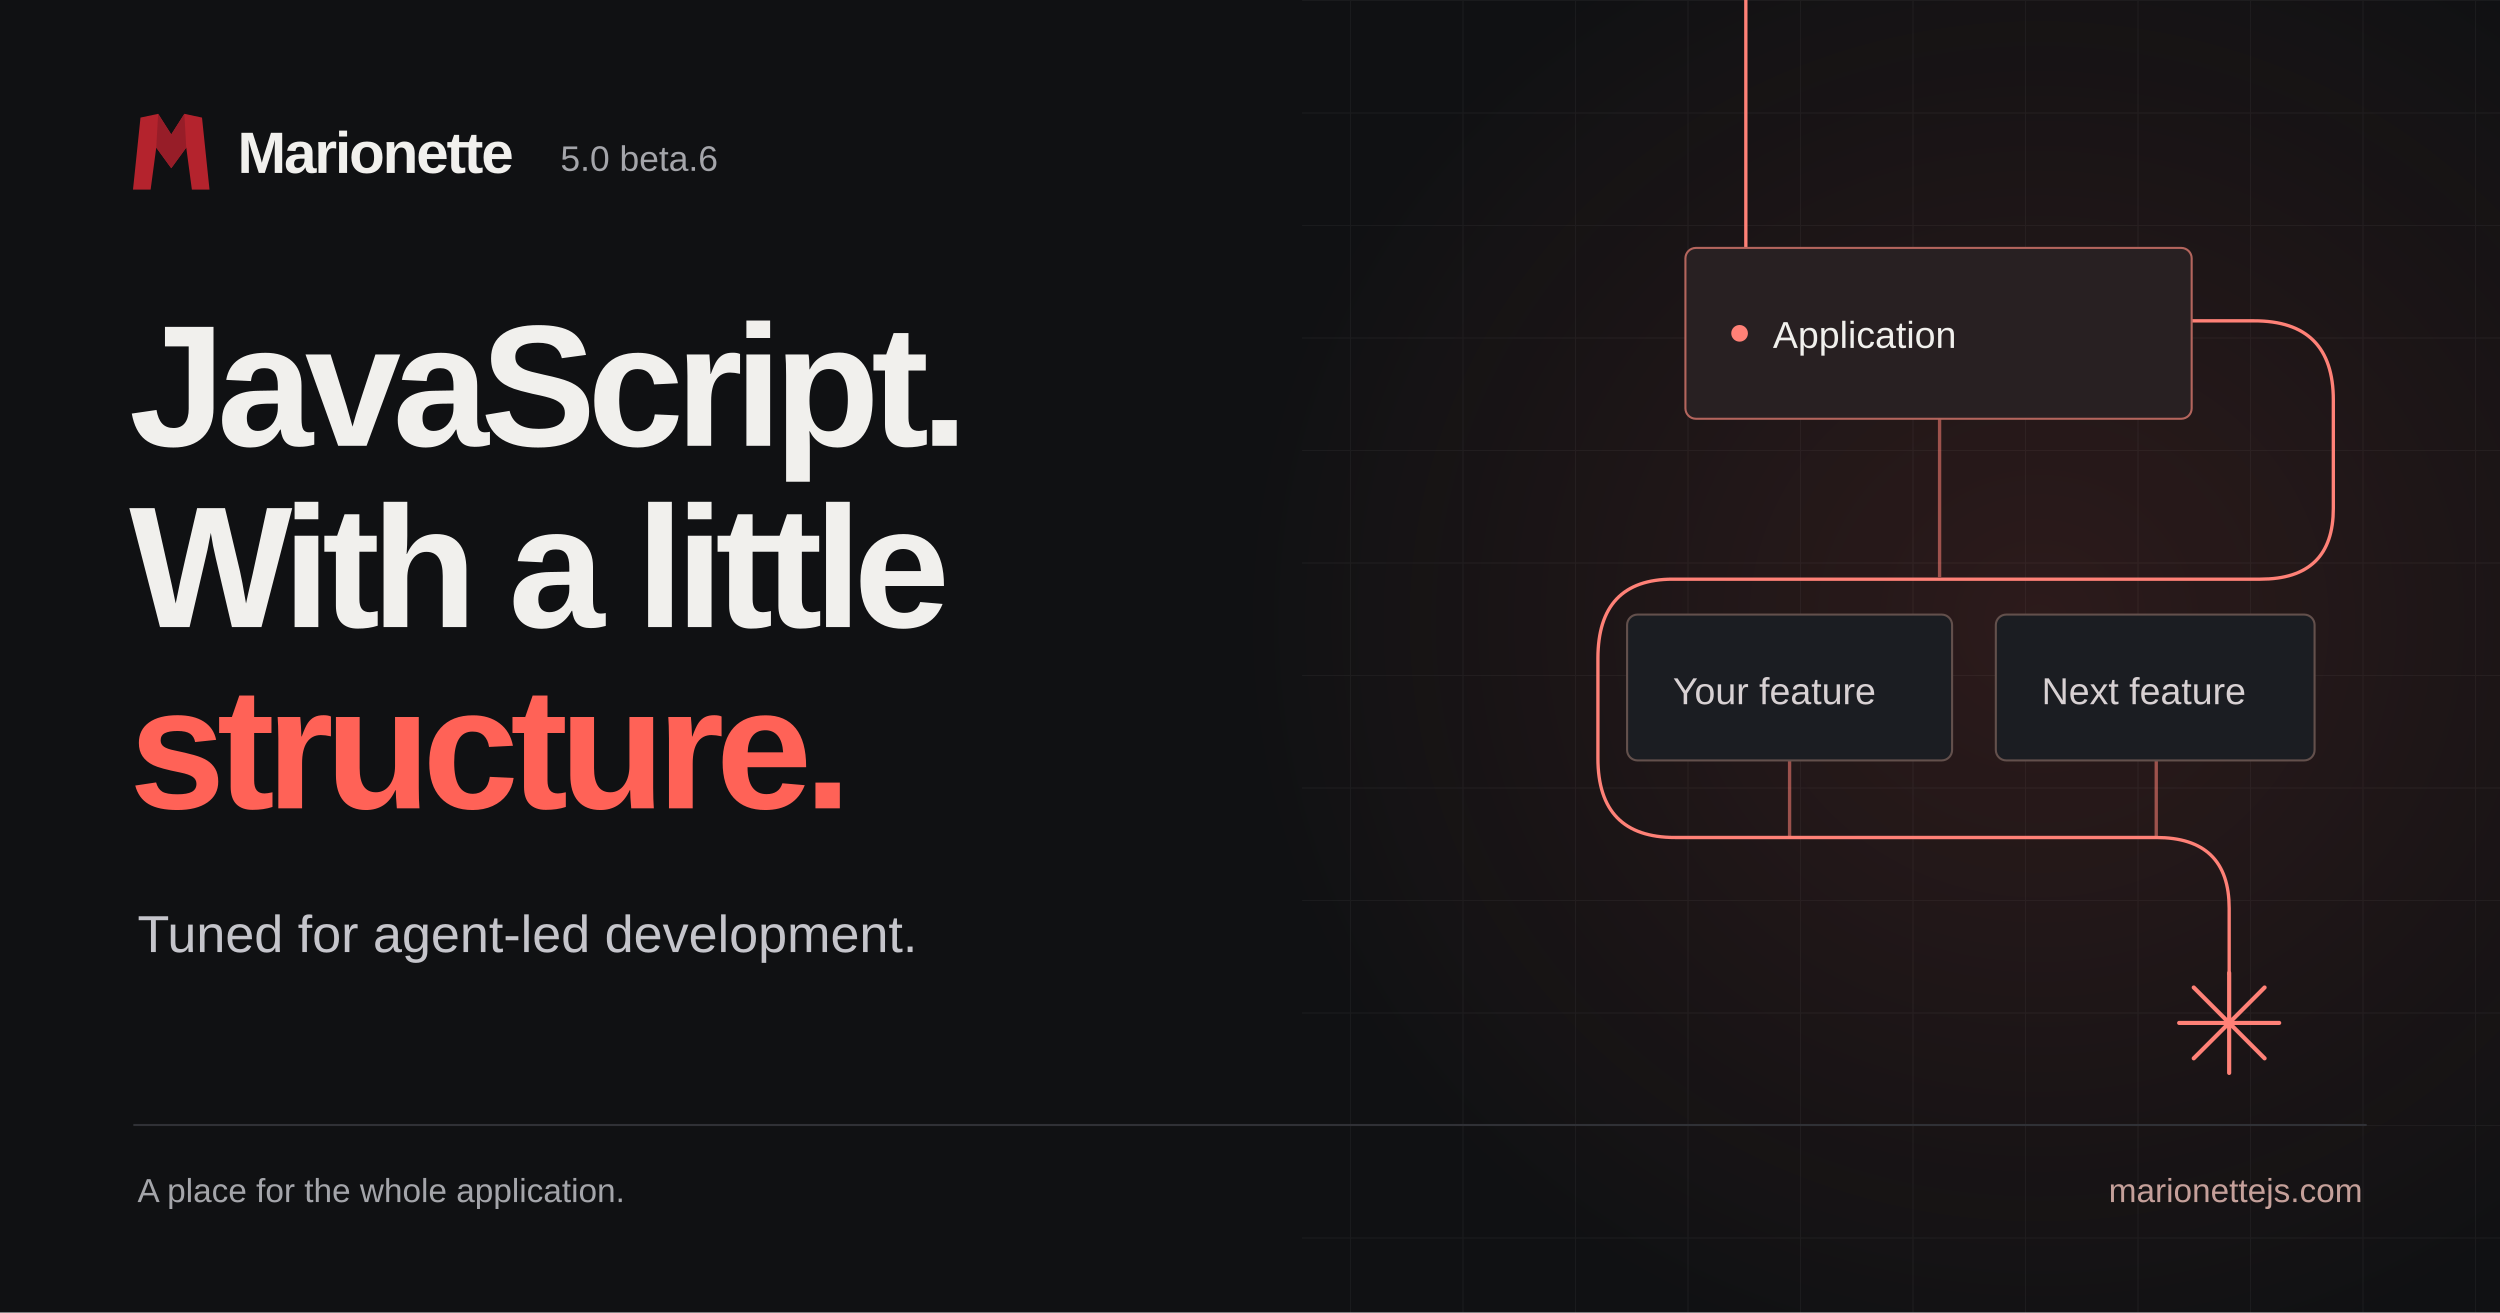
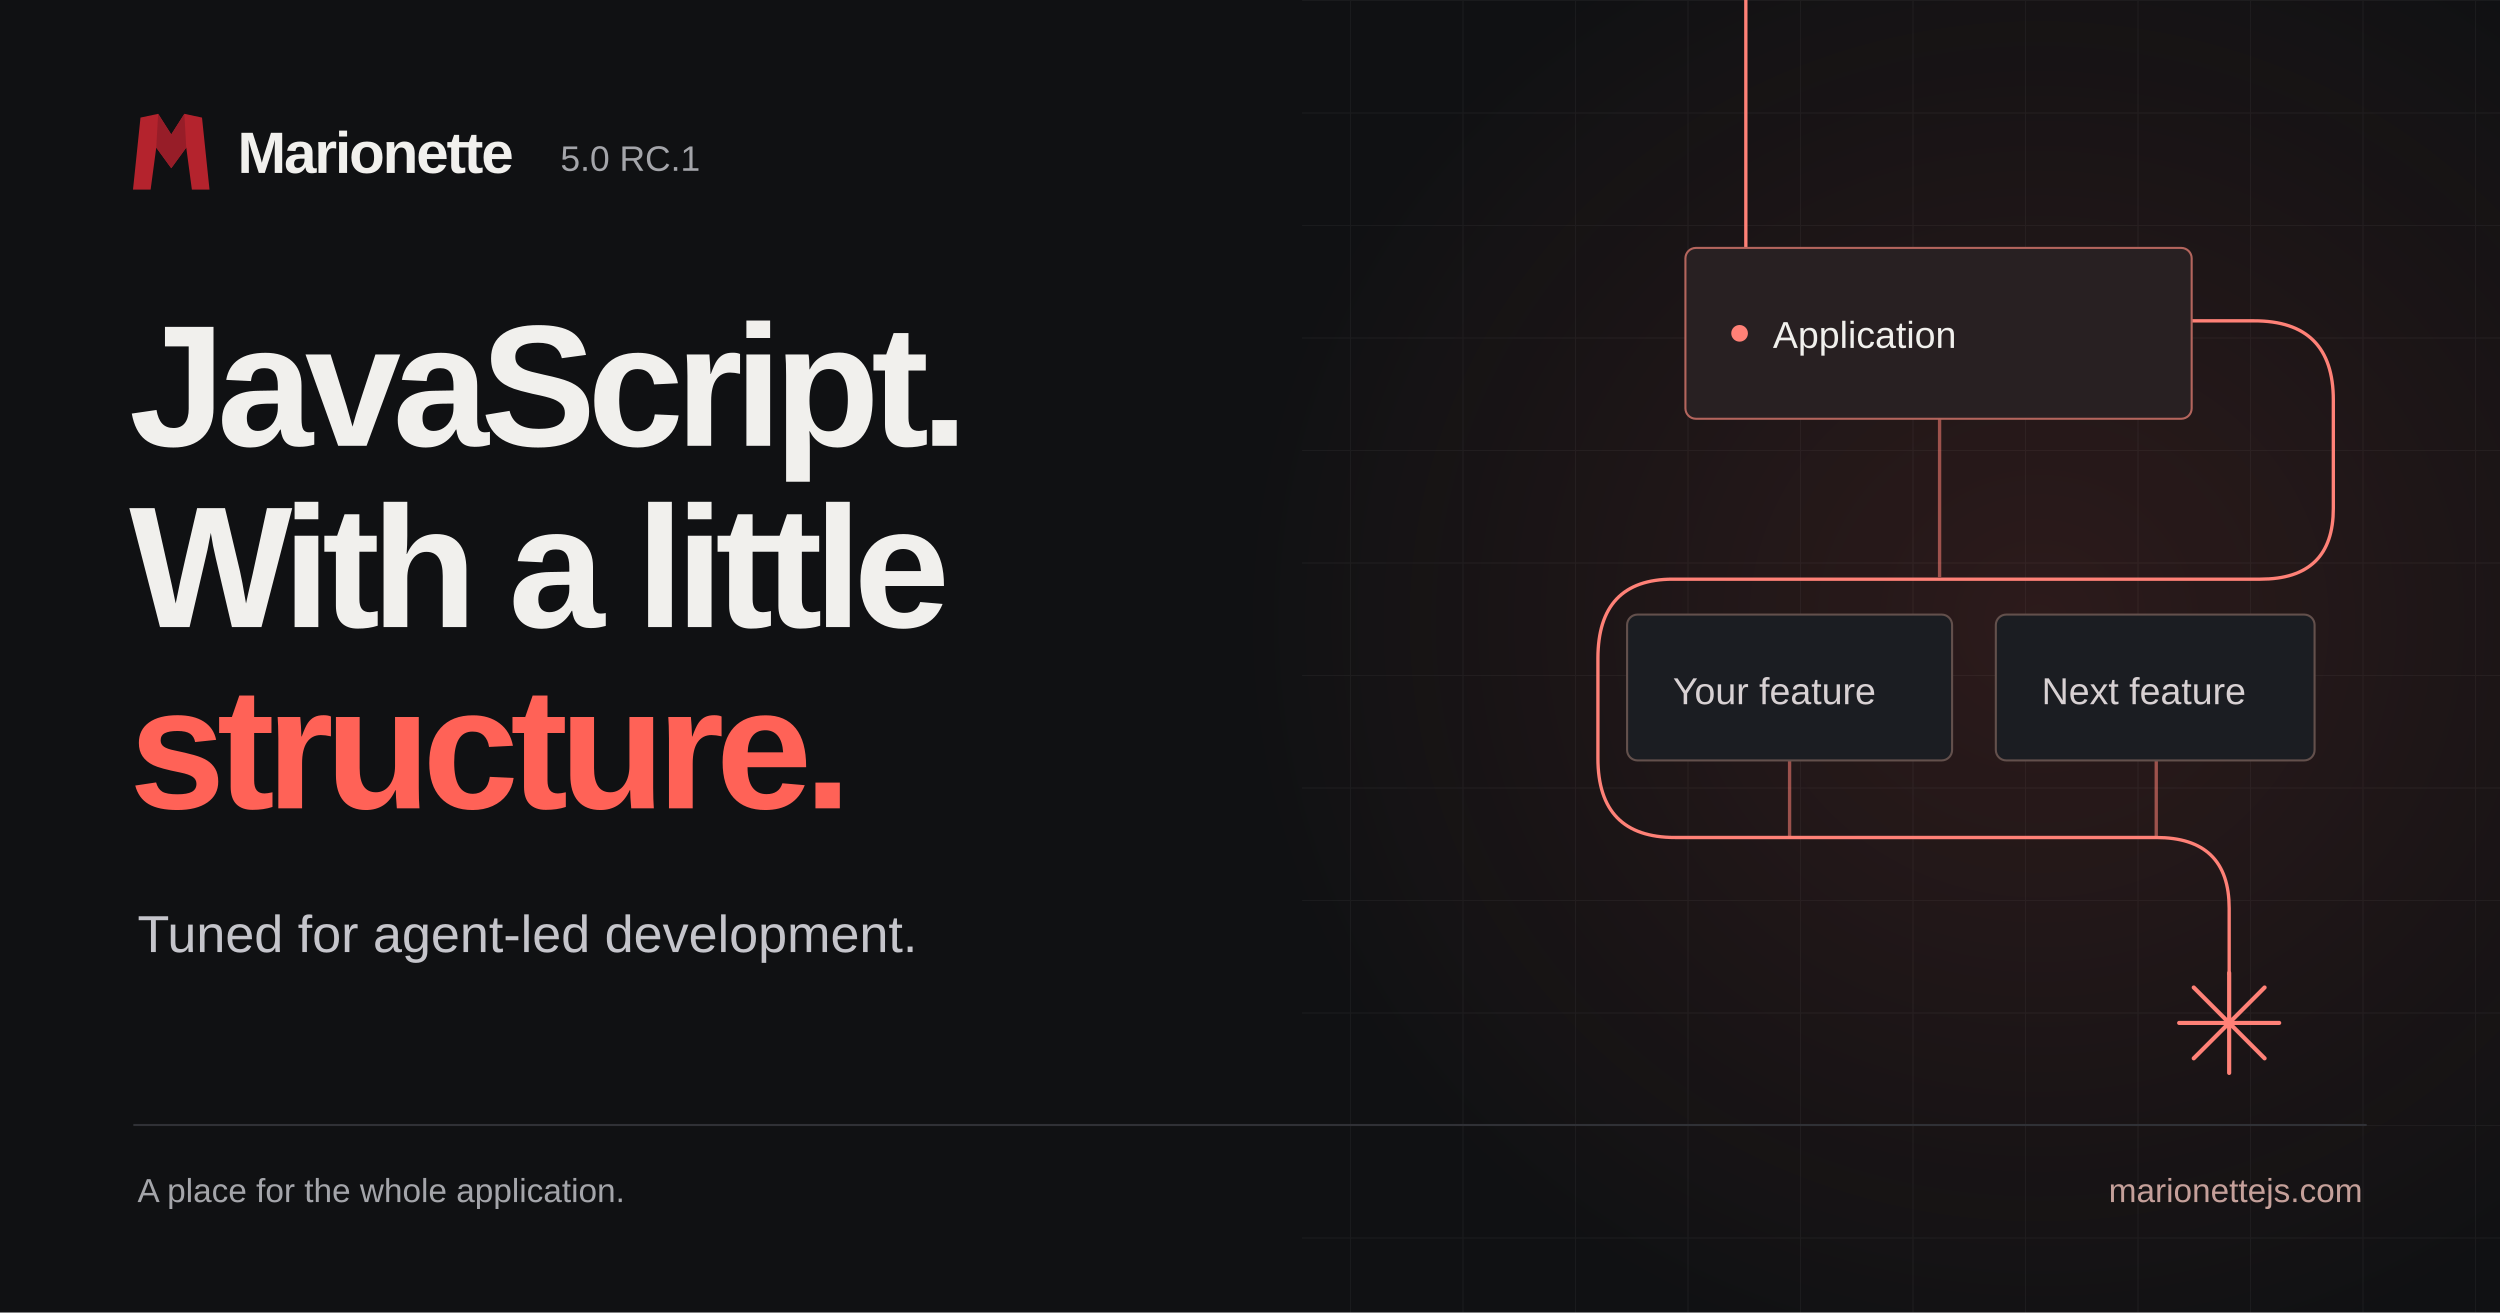
<svg xmlns="http://www.w3.org/2000/svg" width="1200" height="630" viewBox="0 0 1200 630">
  <defs>
    <pattern id="grid" width="54" height="54" patternUnits="userSpaceOnUse">
      <path d="M54 0H0V54" fill="none" stroke="#fff" stroke-opacity=".045" />
    </pattern>
    <radialGradient id="glow">
      <stop stop-color="#ff6257" stop-opacity=".12" />
      <stop offset="1" stop-color="#ff6257" stop-opacity="0" />
    </radialGradient>
  </defs>
  <rect width="1200" height="630" fill="#101113" />
  <rect x="625" width="575" height="630" fill="url(#grid)" />
  <ellipse cx="978" cy="298" rx="380" ry="370" fill="url(#glow)" />
  <g transform="translate(57 46) scale(.18)">
    <path d="M38 250 58 58l47-10 35 55 35-55 47 10 20 192h-47l-15-112-40 55-40-55-15 112Z" fill="#B4232D" />
    <path d="m105 48 35 55 35-55 5 90-40 55-40-55Z" fill="#971D28" />
  </g>
  <g font-family="Arial, Helvetica, sans-serif">
    <text x="114" y="83" fill="#f1f0ed" font-size="28" font-weight="700" letter-spacing="-1">Marionette</text>
-     <text x="269" y="82" fill="#a4a5aa" font-size="17">5.0 beta.6</text>
+     <text x="269" y="82" fill="#a4a5aa" font-size="17">5.0 RC.1</text>
    <text x="62" y="214" fill="#f1f0ed" font-size="83" font-weight="700" letter-spacing="-4">JavaScript.</text>
    <text x="62" y="301" fill="#f1f0ed" font-size="83" font-weight="700" letter-spacing="-4">With a little</text>
    <text x="62" y="388" fill="#ff6257" font-size="83" font-weight="700" letter-spacing="-4">structure.</text>
    <text x="66" y="457" fill="#c5c5cb" font-size="25">Tuned for agent-led development.</text>
  </g>
  <g fill="none" stroke="#ff8177" stroke-width="1.6">
    <path d="M838-20V119Q838 154 878 154H1082Q1120 154 1120 192V244Q1120 278 1085 278H803Q767 278 767 316V364Q767 402 804 402H1035Q1070 402 1070 436V468" />
    <path d="M931 201V277M859 337V402M1035 337V402" stroke-opacity=".55" />
  </g>
  <g font-family="Arial, Helvetica, sans-serif" font-size="18">
    <rect x="809" y="119" width="243" height="82" rx="5" fill="#282022" stroke="#b4655d" />
    <circle cx="835" cy="160" r="4" fill="#ff8177" />
    <text x="851" y="167" fill="#f1f0ed">Application</text>
    <rect x="781" y="295" width="156" height="70" rx="5" fill="#1b1d22" stroke="#63504c" />
    <text x="803" y="338" fill="#d8d1d3">Your feature</text>
    <rect x="958" y="295" width="153" height="70" rx="5" fill="#1b1d22" stroke="#63504c" />
    <text x="980" y="338" fill="#d8d1d3">Next feature</text>
  </g>
  <g transform="translate(1070 491)" stroke="#ff8177" stroke-width="2" stroke-linecap="round">
    <path d="M0-24V24M-24 0H24M-17-17L17 17M-17 17L17-17" />
  </g>
  <path d="M64 540H1136" stroke="#303136" />
  <g font-family="Arial, Helvetica, sans-serif" font-size="16">
    <text x="66" y="577" fill="#a4a5aa">A place for the whole application.</text>
    <text x="1134" y="577" text-anchor="end" fill="#c5a09a">marionettejs.com</text>
  </g>
</svg>
